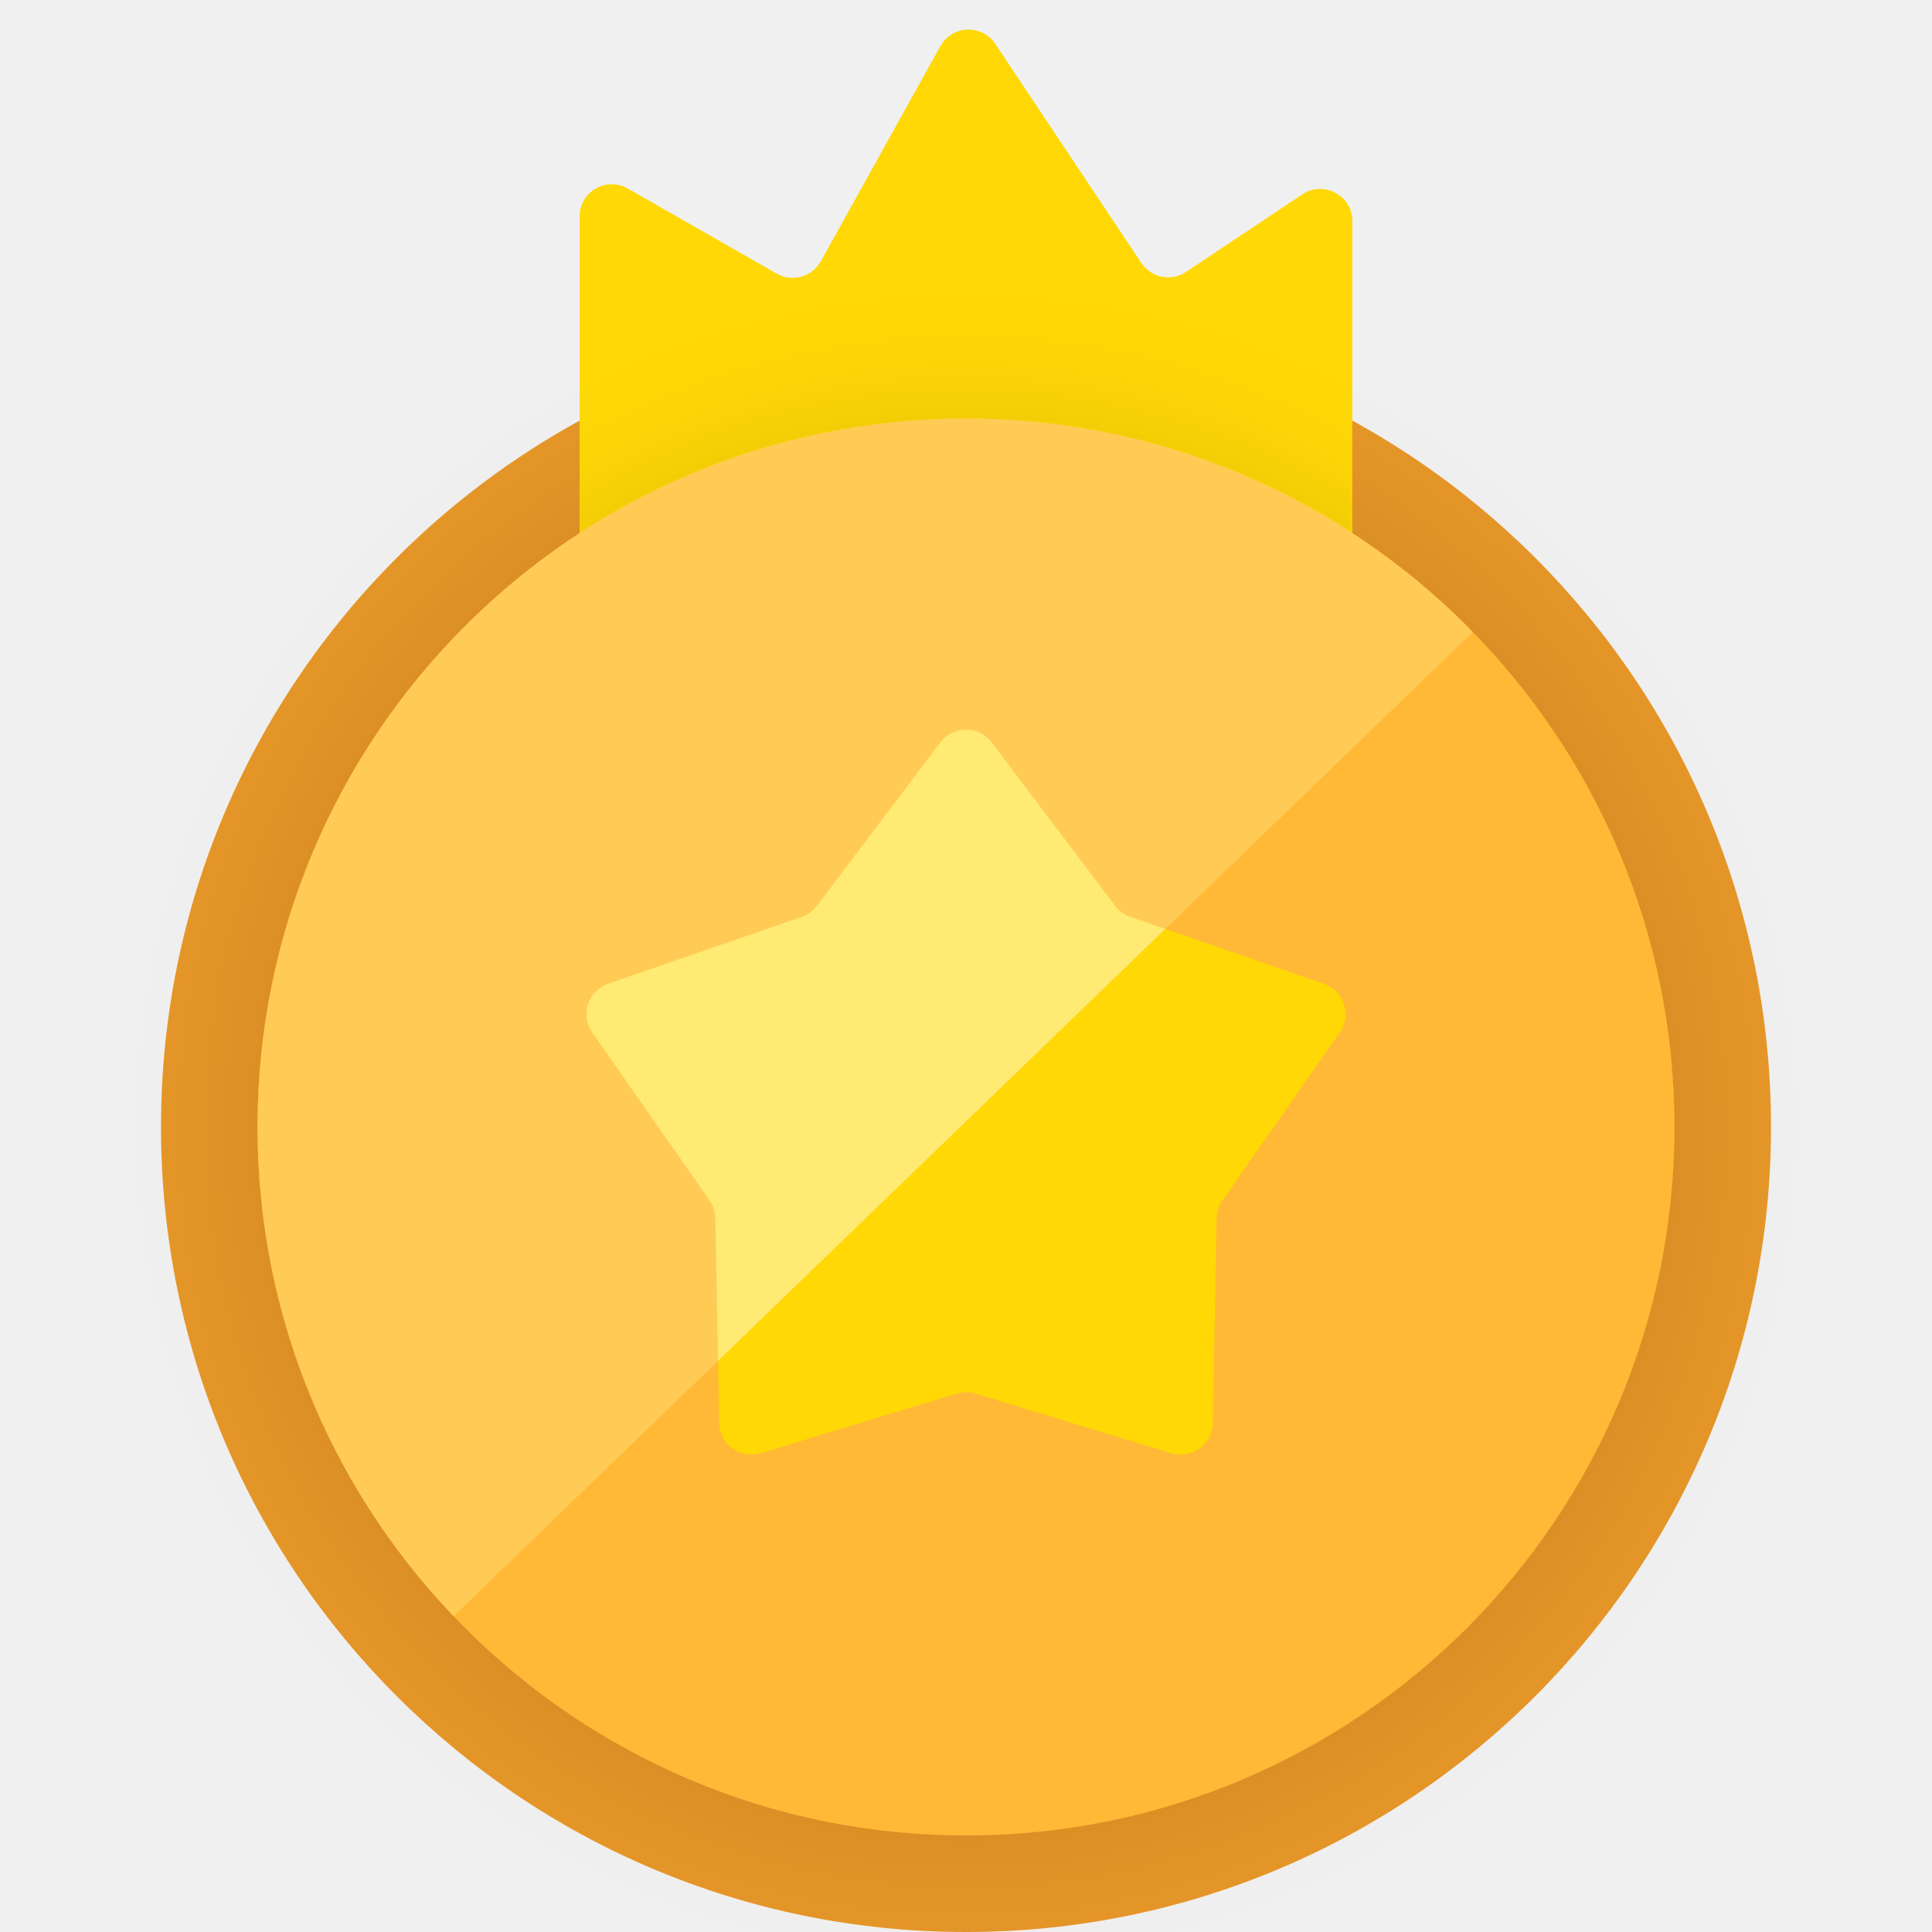
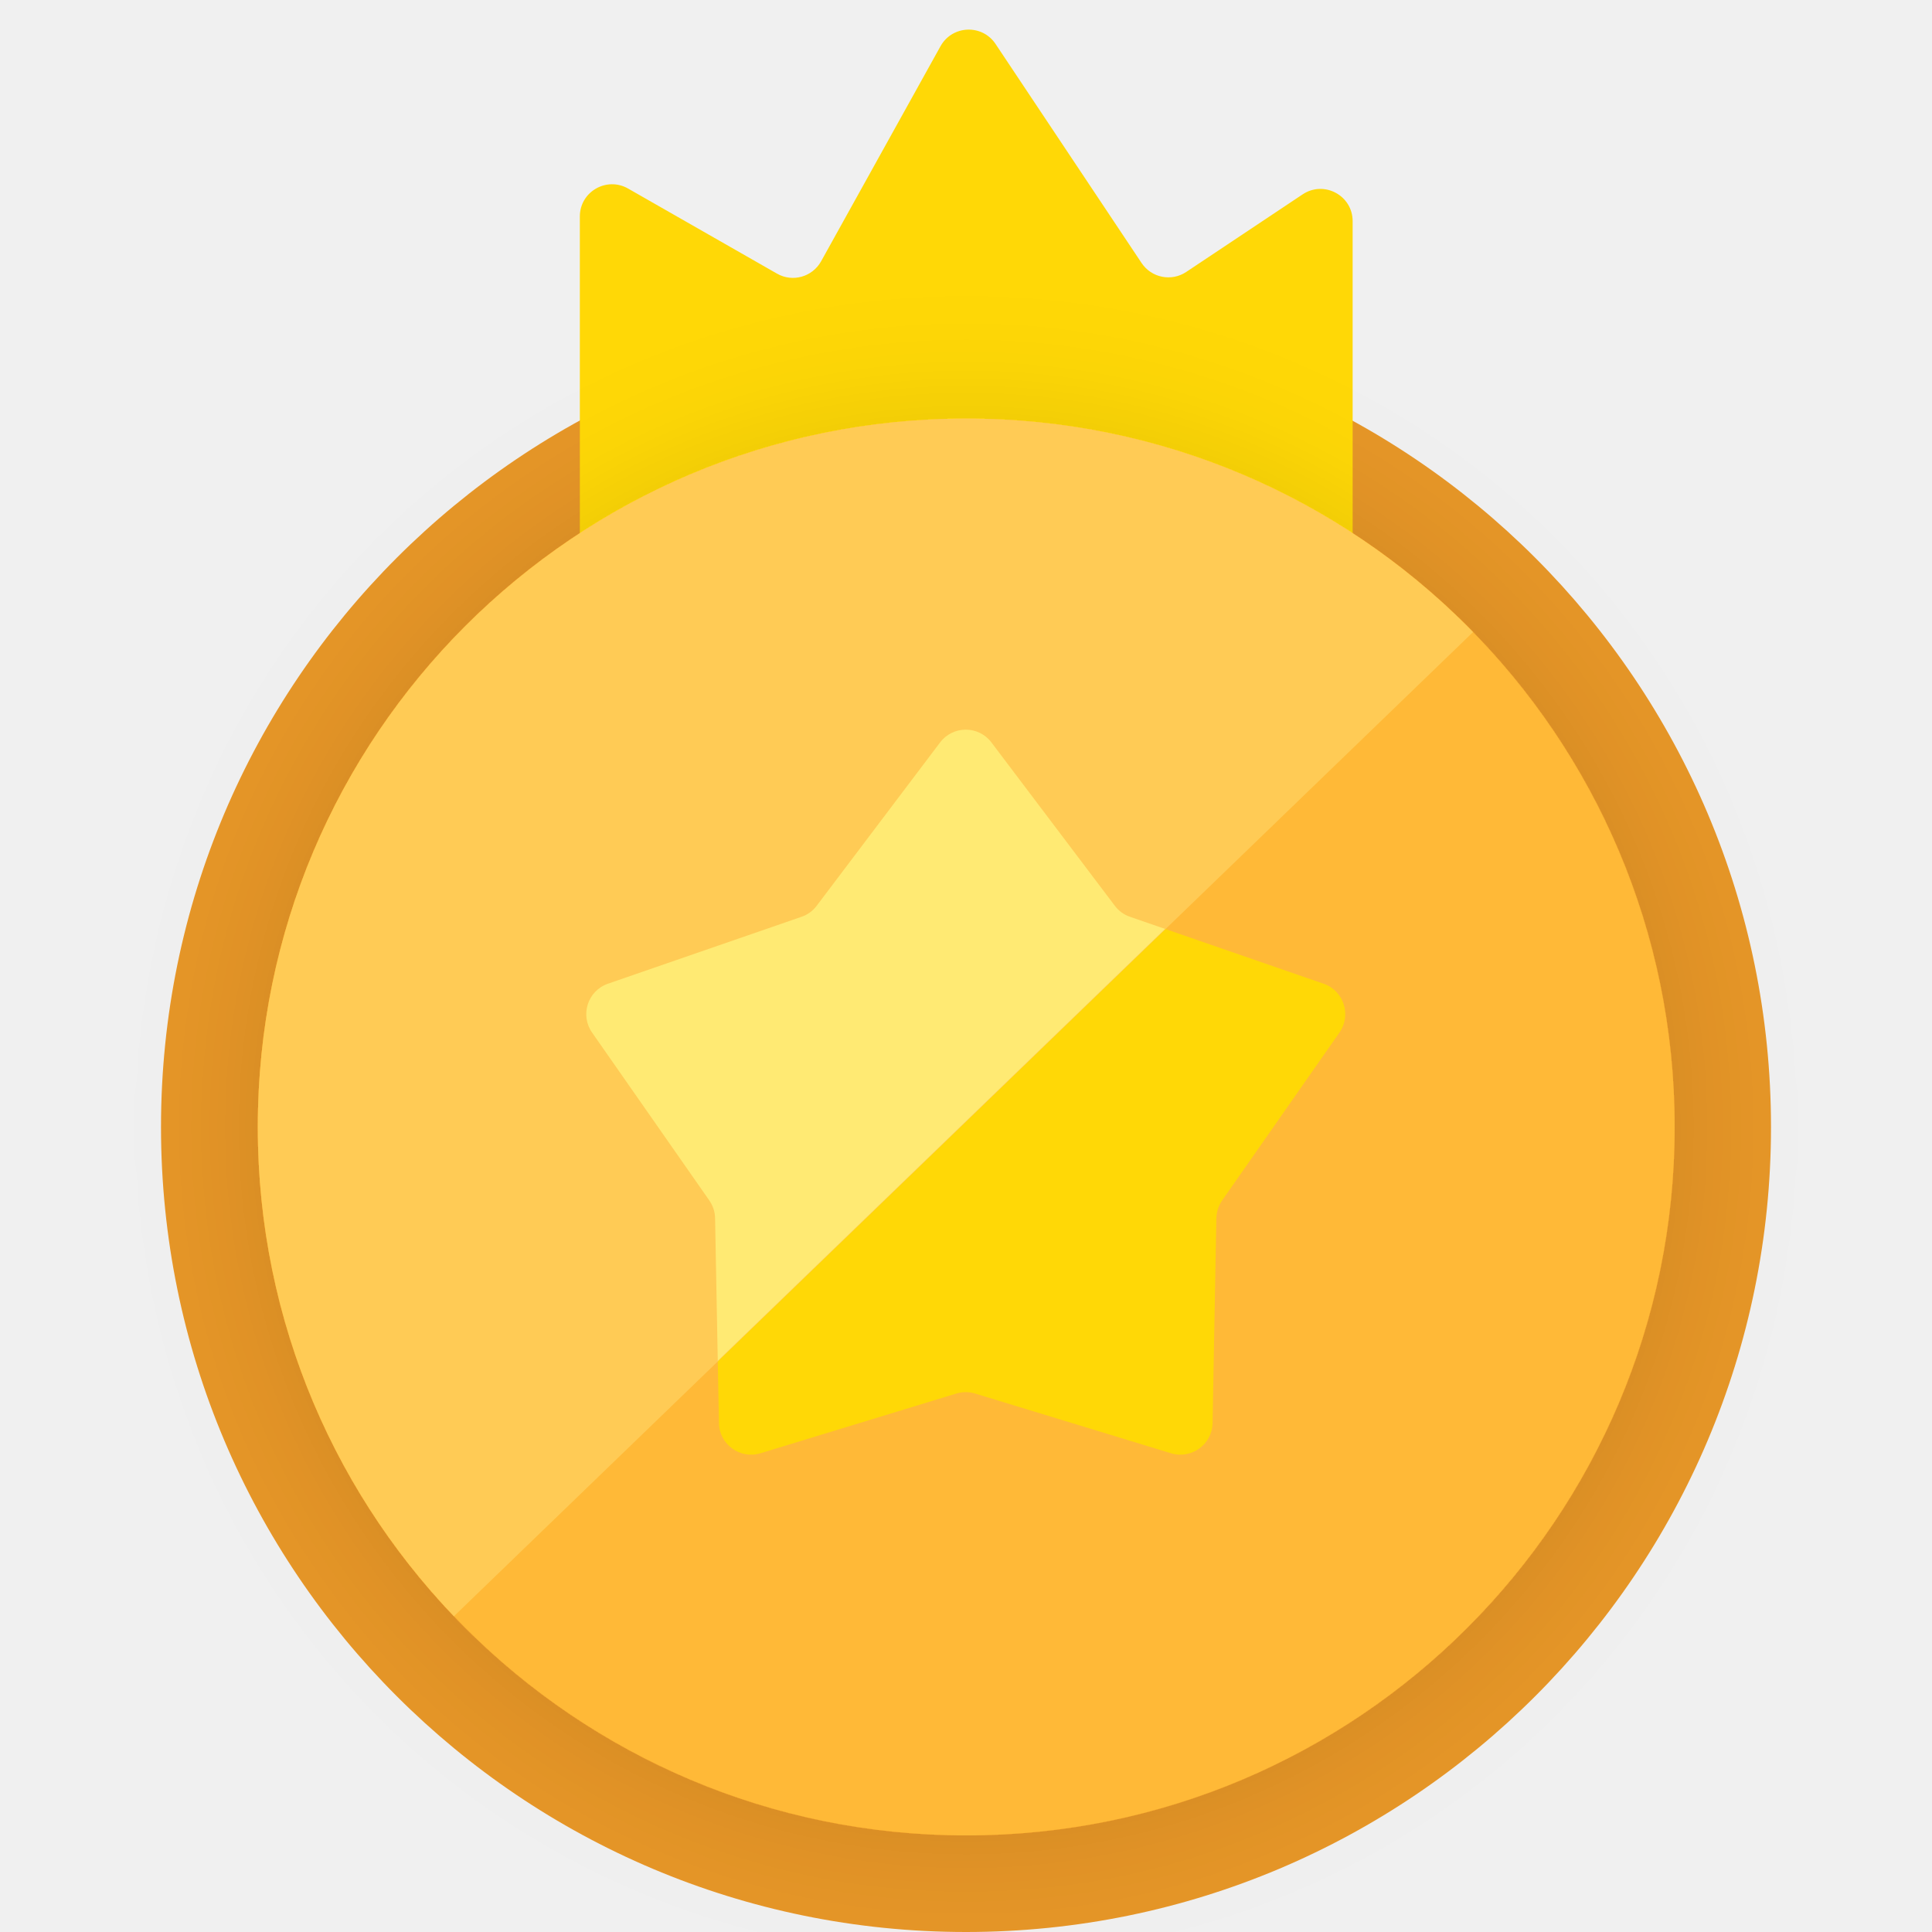
- <svg xmlns="http://www.w3.org/2000/svg" width="60" height="60" viewBox="0 0 60 60" fill="none">
-   <g clip-path="url(#clip0_2292_132977)">
-     <circle cx="30" cy="35" r="25" fill="#E69627" />
-     <path d="M18 20V6.723C18 5.955 18.829 5.474 19.496 5.855L24.121 8.498C24.605 8.774 25.221 8.602 25.491 8.115L29.203 1.434C29.567 0.779 30.494 0.742 30.91 1.365L35.445 8.168C35.752 8.627 36.373 8.752 36.832 8.445L40.445 6.036C41.11 5.593 42 6.07 42 6.869V20H18Z" fill="#FFD806" />
-     <g filter="url(#filter0_d_2292_132977)">
-       <circle cx="30" cy="35" r="22" fill="#FFB937" />
+ <svg xmlns="http://www.w3.org/2000/svg" width="24" height="24" viewBox="0 0 24 24" fill="none">
+   <g clip-path="url(#clip0_5510_205564)">
+     <circle cx="12" cy="14" r="10" fill="#E69627" />
+     <path d="M7.203 8V2.689C7.203 2.382 7.535 2.19 7.802 2.342L9.652 3.399C9.845 3.51 10.091 3.441 10.2 3.246L11.684 0.573C11.83 0.312 12.201 0.297 12.367 0.546L14.181 3.267C14.304 3.451 14.552 3.501 14.736 3.378L16.181 2.415C16.447 2.237 16.803 2.428 16.803 2.747V8H7.203Z" fill="#FFD806" />
+     <g filter="url(#filter0_d_5510_205564)">
+       <circle cx="12.003" cy="14" r="8.8" fill="#FFB937" />
    </g>
-     <path d="M29.202 23.057C29.602 22.527 30.398 22.527 30.798 23.057L34.63 28.131C34.75 28.29 34.914 28.409 35.102 28.474L41.112 30.55C41.74 30.767 41.986 31.524 41.605 32.068L37.964 37.281C37.85 37.444 37.787 37.637 37.783 37.835L37.666 44.193C37.653 44.857 37.01 45.325 36.375 45.131L30.291 43.279C30.101 43.221 29.899 43.221 29.709 43.279L23.625 45.131C22.99 45.325 22.347 44.857 22.334 44.193L22.216 37.835C22.213 37.637 22.15 37.444 22.036 37.281L18.395 32.068C18.014 31.524 18.26 30.767 18.888 30.55L24.898 28.474C25.086 28.409 25.25 28.29 25.37 28.131L29.202 23.057Z" fill="#FFD806" />
-     <mask id="mask0_2292_132977" style="mask-type:alpha" maskUnits="userSpaceOnUse" x="8" y="13" width="44" height="44">
-       <circle cx="30" cy="35" r="22" fill="#FFB937" />
+     <path d="M11.678 9.223C11.838 9.011 12.156 9.011 12.316 9.223L13.849 11.252C13.897 11.316 13.963 11.364 14.038 11.389L16.442 12.22C16.693 12.307 16.791 12.61 16.639 12.827L15.182 14.912C15.137 14.978 15.112 15.055 15.11 15.134L15.063 17.677C15.058 17.943 14.801 18.13 14.547 18.053L12.113 17.311C12.037 17.288 11.956 17.288 11.88 17.311L9.447 18.053C9.193 18.13 8.935 17.943 8.931 17.677L8.883 15.134C8.882 15.055 8.857 14.978 8.811 14.912L7.355 12.827C7.203 12.61 7.301 12.307 7.552 12.22L9.956 11.389C10.031 11.364 10.097 11.316 10.145 11.252L11.678 9.223Z" fill="#FFD806" />
+     <mask id="mask0_5510_205564" style="mask-type:alpha" maskUnits="userSpaceOnUse" x="3" y="5" width="18" height="18">
+       <circle cx="12.003" cy="14" r="8.8" fill="#FFB937" />
    </mask>
-     <g mask="url(#mask0_2292_132977)">
-       <rect x="32.195" y="-9" width="30" height="67" transform="rotate(46 32.1953 -9)" fill="#FFCB55" />
+     <g mask="url(#mask0_5510_205564)">
+       <rect x="12.883" y="-3.6" width="12" height="26.8" transform="rotate(46 12.8828 -3.6001)" fill="#FFCB55" />
    </g>
-     <mask id="mask1_2292_132977" style="mask-type:alpha" maskUnits="userSpaceOnUse" x="18" y="22" width="24" height="24">
-       <path d="M29.202 23.057C29.602 22.527 30.398 22.527 30.798 23.057L34.63 28.131C34.75 28.29 34.914 28.409 35.102 28.474L41.112 30.55C41.74 30.767 41.986 31.524 41.605 32.068L37.964 37.281C37.85 37.444 37.787 37.637 37.783 37.835L37.666 44.193C37.653 44.857 37.01 45.325 36.375 45.131L30.291 43.279C30.101 43.221 29.899 43.221 29.709 43.279L23.625 45.131C22.99 45.325 22.347 44.857 22.334 44.193L22.216 37.835C22.213 37.637 22.15 37.444 22.036 37.281L18.395 32.068C18.014 31.524 18.26 30.767 18.888 30.55L24.898 28.474C25.086 28.409 25.25 28.29 25.37 28.131L29.202 23.057Z" fill="#FFD806" />
+     <mask id="mask1_5510_205564" style="mask-type:alpha" maskUnits="userSpaceOnUse" x="7" y="9" width="10" height="10">
+       <path d="M11.678 9.223C11.838 9.011 12.156 9.011 12.316 9.223L13.849 11.252C13.897 11.316 13.963 11.364 14.038 11.389L16.442 12.22C16.693 12.307 16.791 12.61 16.639 12.827L15.182 14.912C15.137 14.978 15.112 15.055 15.11 15.134L15.063 17.677C15.058 17.943 14.801 18.13 14.547 18.053L12.113 17.311C12.037 17.288 11.956 17.288 11.88 17.311L9.447 18.053C9.193 18.13 8.935 17.943 8.931 17.677L8.883 15.134C8.882 15.055 8.857 14.978 8.811 14.912L7.355 12.827C7.203 12.61 7.301 12.307 7.552 12.22L9.956 11.389C10.031 11.364 10.097 11.316 10.145 11.252L11.678 9.223Z" fill="#FFD806" />
    </mask>
-     <g mask="url(#mask1_2292_132977)">
-       <rect x="32.195" y="-9" width="30" height="67" transform="rotate(46 32.1953 -9)" fill="#FFEA73" />
+     <g mask="url(#mask1_5510_205564)">
+       <rect x="12.875" y="-3.6" width="12" height="26.8" transform="rotate(46 12.875 -3.59985)" fill="#FFEA73" />
    </g>
  </g>
  <defs>
-     <filter id="filter0_d_2292_132977" x="4" y="9" width="52" height="52" filterUnits="userSpaceOnUse" color-interpolation-filters="sRGB">
+     <filter id="filter0_d_5510_205564" x="1.603" y="3.6" width="20.802" height="20.8" filterUnits="userSpaceOnUse" color-interpolation-filters="sRGB">
      <feFlood flood-opacity="0" result="BackgroundImageFix" />
      <feColorMatrix in="SourceAlpha" type="matrix" values="0 0 0 0 0 0 0 0 0 0 0 0 0 0 0 0 0 0 127 0" result="hardAlpha" />
      <feOffset />
-       <feGaussianBlur stdDeviation="2" />
+       <feGaussianBlur stdDeviation="0.8" />
      <feComposite in2="hardAlpha" operator="out" />
      <feColorMatrix type="matrix" values="0 0 0 0 0 0 0 0 0 0 0 0 0 0 0 0 0 0 0.1 0" />
-       <feBlend mode="normal" in2="BackgroundImageFix" result="effect1_dropShadow_2292_132977" />
-       <feBlend mode="normal" in="SourceGraphic" in2="effect1_dropShadow_2292_132977" result="shape" />
+       <feBlend mode="normal" in2="BackgroundImageFix" result="effect1_dropShadow_5510_205564" />
+       <feBlend mode="normal" in="SourceGraphic" in2="effect1_dropShadow_5510_205564" result="shape" />
    </filter>
-     <clipPath id="clip0_2292_132977">
-       <rect width="60" height="60" fill="white" />
+     <clipPath id="clip0_5510_205564">
+       <rect width="24" height="24" fill="white" />
    </clipPath>
  </defs>
</svg>
